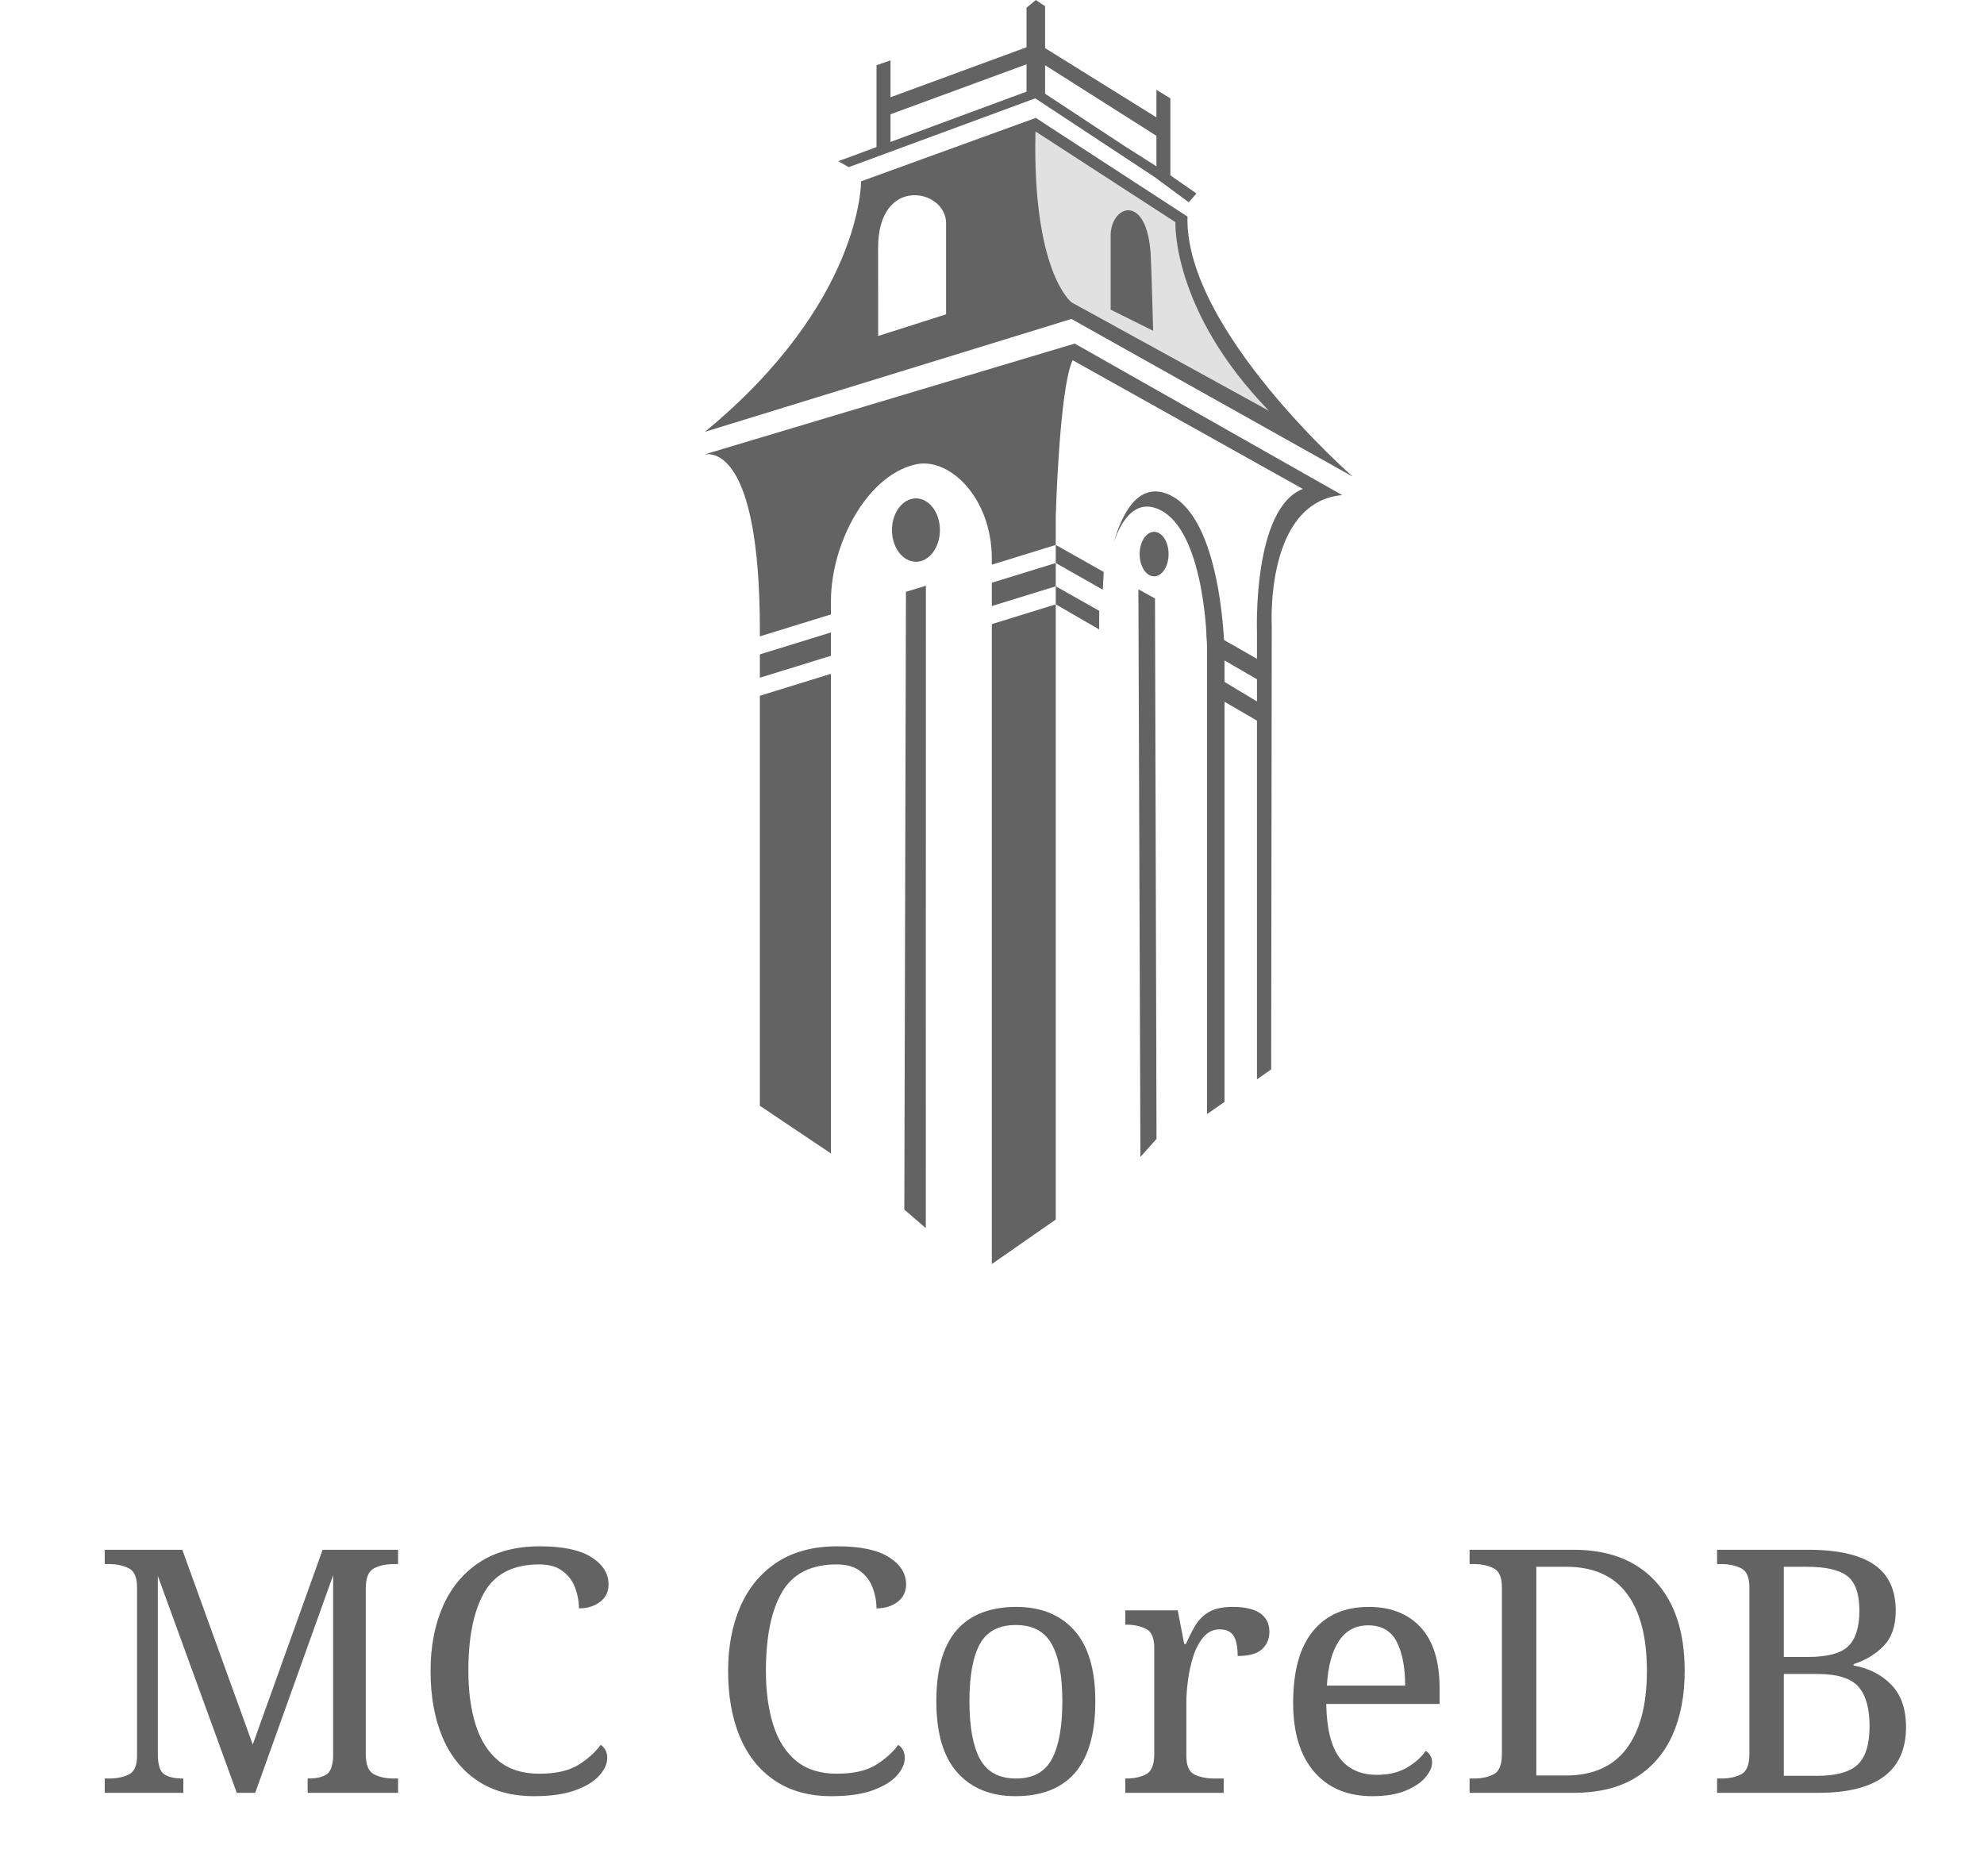
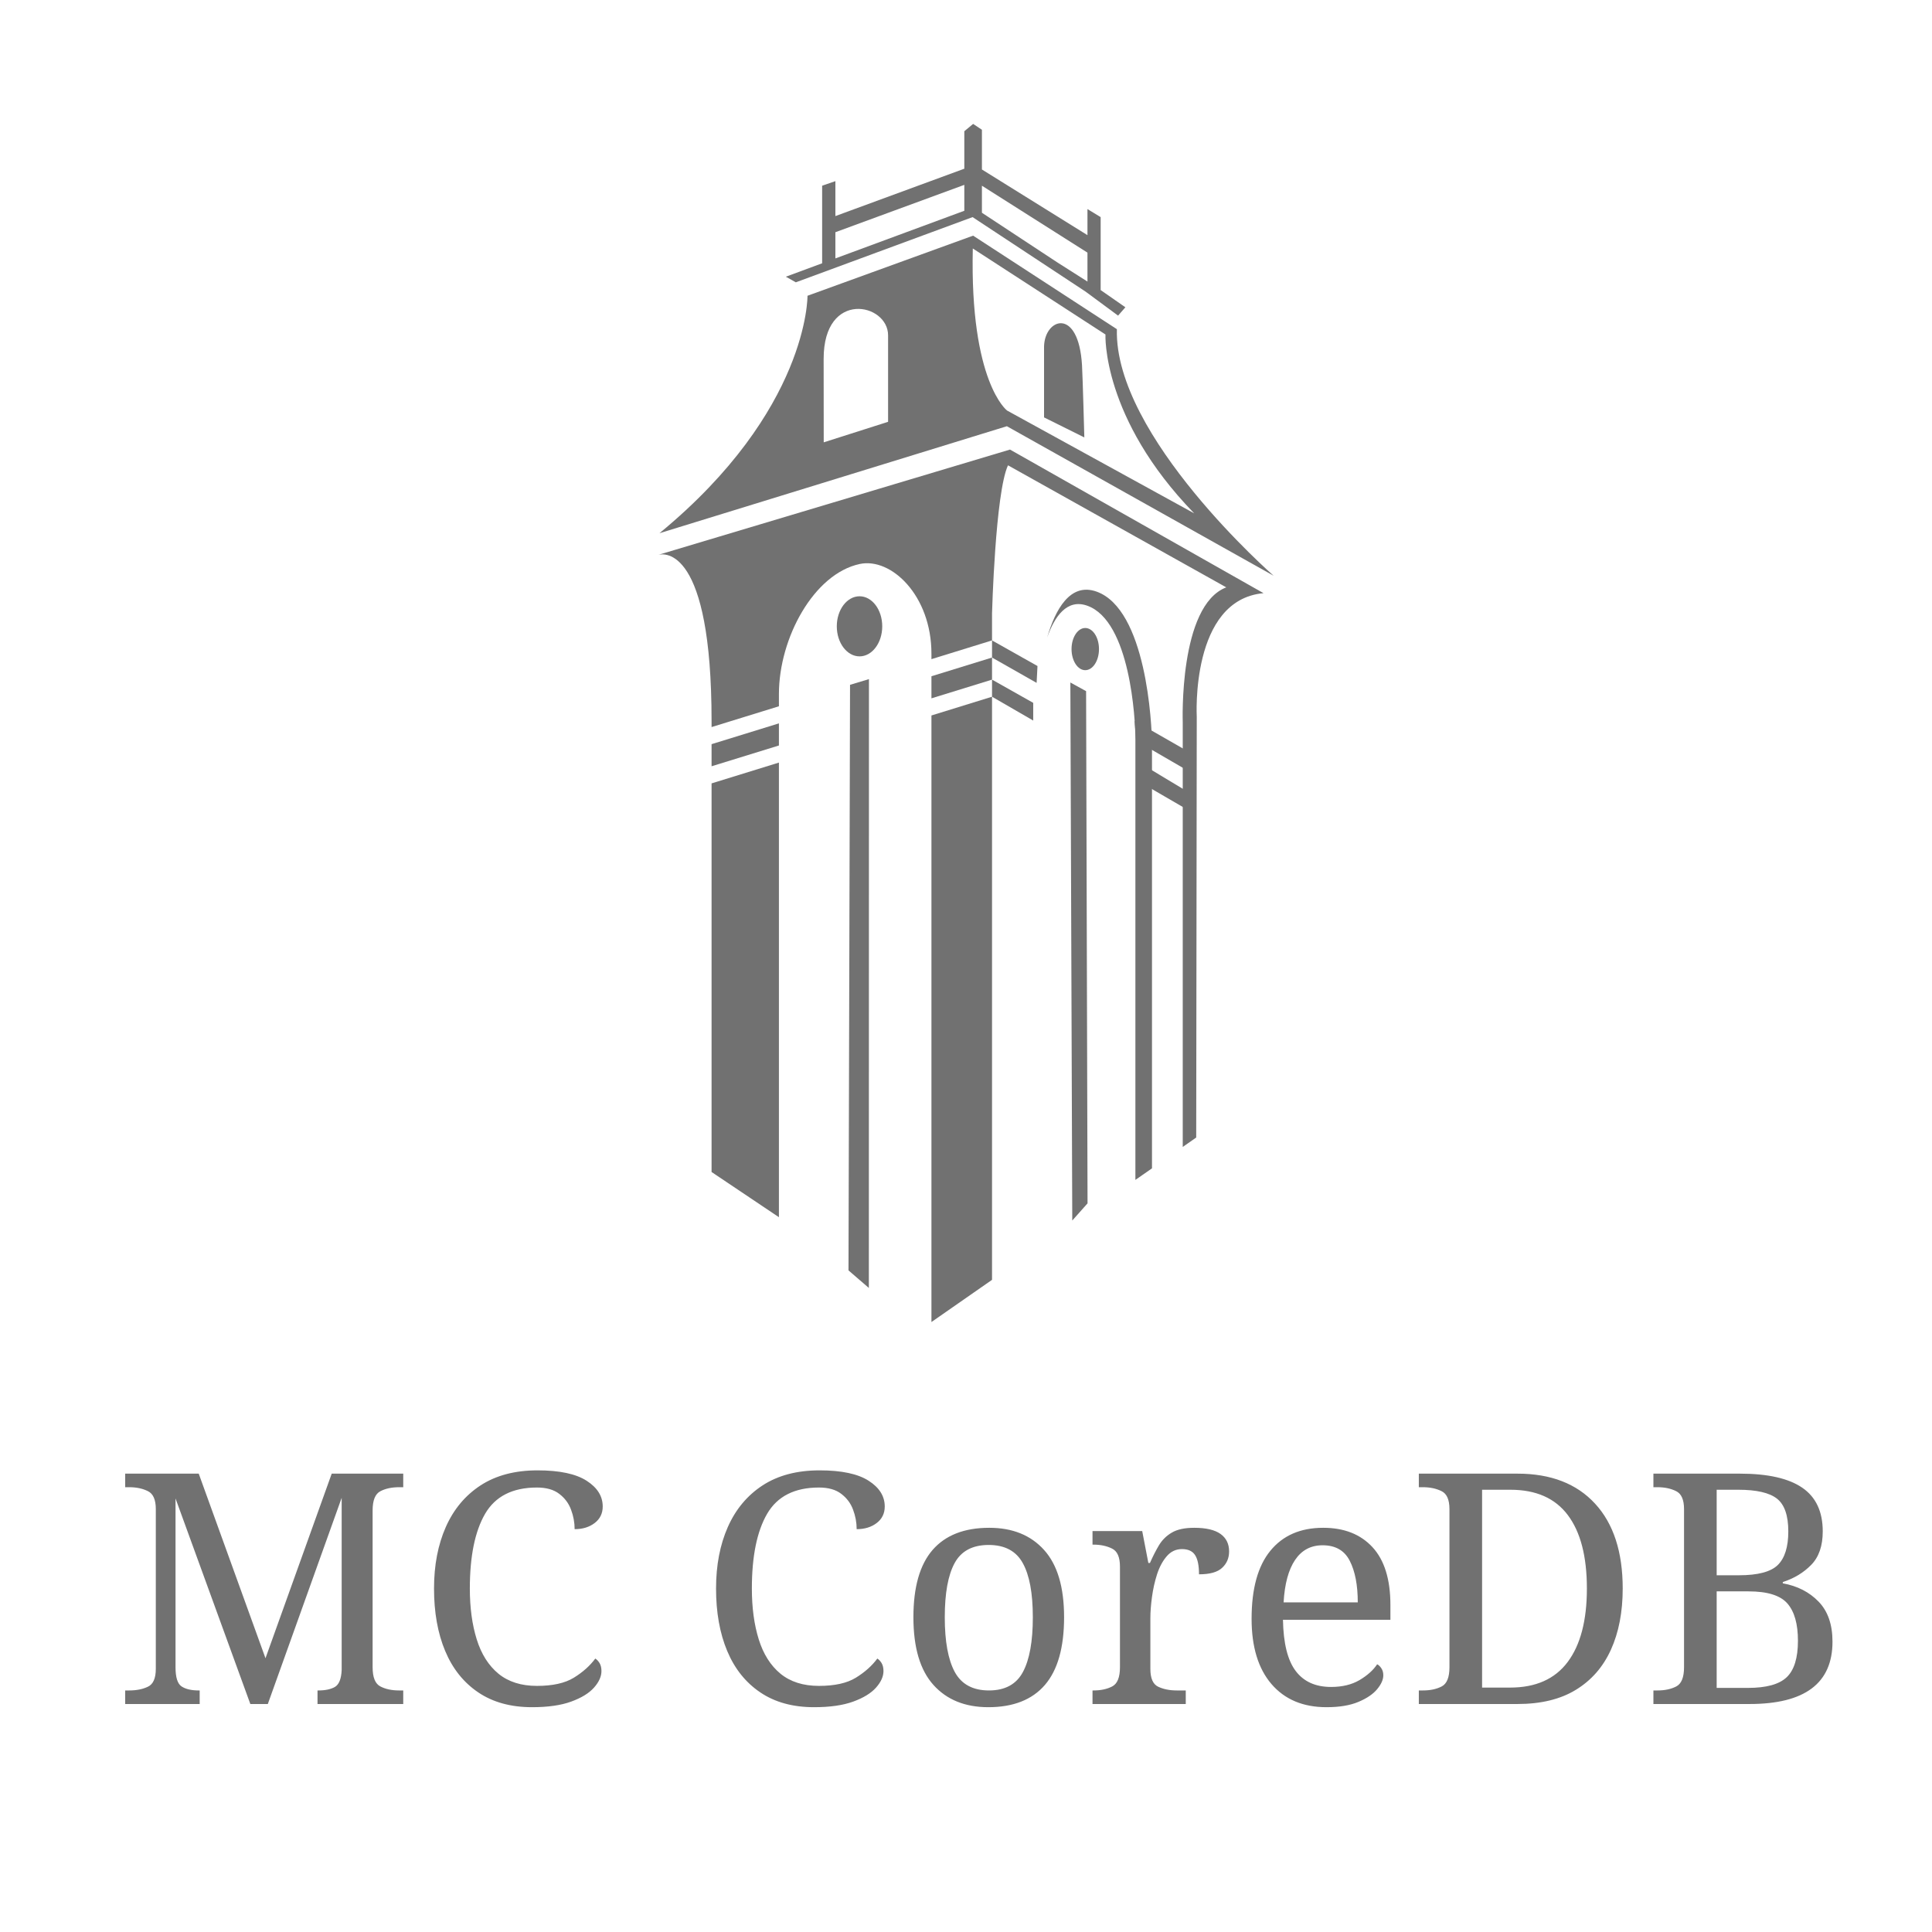
- <svg xmlns="http://www.w3.org/2000/svg" width="100%" height="100%" viewBox="0 0 219 207" version="1.1" xml:space="preserve" style="fill-rule:evenodd;clip-rule:evenodd;stroke-linejoin:round;stroke-miterlimit:1.414;">
-   <g transform="matrix(0.901422,0,0,0.901422,-294.455,-267.87)">
-     <clipPath id="_clip1">
-       <path d="M79.962,283.781L79.962,509.148L533.165,509.152L533.165,283.781L79.962,283.781Z" />
-     </clipPath>
-     <g clip-path="url(#_clip1)">
-       <g>
-         <clipPath id="_clip2">
-           <path d="M79.962,283.781L79.962,509.148L533.165,509.152L533.165,283.781L79.962,283.781Z" />
-         </clipPath>
-         <g clip-path="url(#_clip2)">
-           <g>
-             <clipPath id="_clip3">
-               <path d="M533.165,283.781L533.165,509.152L79.962,509.148L79.962,283.781L533.165,283.781Z" />
-             </clipPath>
-             <g clip-path="url(#_clip3)">
-               <g>
-                 <clipPath id="_clip4">
-                   <path d="M533.165,283.781L533.165,509.152L79.962,509.148L79.962,283.781L533.165,283.781Z" />
-                 </clipPath>
-                 <g clip-path="url(#_clip4)">
-                   <path d="M435.7,311.158L452.358,305.039L452.358,308.387L435.7,314.543L435.7,311.158ZM468.267,313.795L468.267,317.533L464.347,315.041L454.632,308.643L454.632,305.15L468.267,313.795ZM473.165,320.855L469.966,318.629L469.972,318.559L469.972,309.207L468.267,308.168L468.267,311.537L454.632,303.055L454.632,297.922L453.495,297.164L452.358,298.111L452.358,302.953L435.7,309.074L435.7,304.559L433.989,305.15L433.989,315.172L429.302,316.906L430.591,317.631C430.591,317.631 452.897,309.4 453.425,309.207C453.741,309.418 462.513,315.197 468.021,318.83L472.222,321.934L473.165,320.855Z" style="fill:rgb(99,99,99);fill-rule:nonzero;" />
-                   <path d="M442.509,335.656L434.194,338.305C434.194,338.305 434.183,336.98 434.183,327.512C434.183,318.562 442.509,320.316 442.509,324.48L442.509,335.656ZM472.069,323.686L453.495,311.602L432.097,319.369C432.097,319.369 432.29,334.143 412.972,350.047L457.854,336.223L492.319,355.541C492.319,355.541 471.688,337.514 472.069,323.686" style="fill:rgb(99,99,99);fill-rule:nonzero;" />
-                   <path d="M428.405,374.613L419.704,377.299L419.704,380.156L428.405,377.471L428.405,374.613Z" style="fill:rgb(99,99,99);fill-rule:nonzero;" />
-                   <path d="M448.11,371.379L455.938,368.963L455.938,366.109L448.11,368.525L448.11,371.379Z" style="fill:rgb(99,99,99);fill-rule:nonzero;" />
-                   <path d="M428.405,379.678L419.704,382.367L419.704,432.574L428.405,438.414L428.405,379.678Z" style="fill:rgb(99,99,99);fill-rule:nonzero;" />
-                   <path d="M441.753,362.074C441.753,364.219 440.44,365.957 438.823,365.957C437.2,365.957 435.882,364.219 435.882,362.074C435.882,359.93 437.2,358.193 438.823,358.193C440.44,358.193 441.753,359.93 441.753,362.074" style="fill:rgb(99,99,99);fill-rule:nonzero;" />
-                   <path d="M469.755,365.016C469.755,366.521 468.964,367.742 467.979,367.742C467.007,367.742 466.21,366.521 466.21,365.016C466.21,363.512 467.007,362.291 467.979,362.291C468.964,362.291 469.755,363.512 469.755,365.016" style="fill:rgb(99,99,99);fill-rule:nonzero;" />
-                   <path d="M458.001,341.273L486.202,357.041C480.032,359.396 480.577,374.504 480.577,374.504L480.577,429.336L482.317,428.121L482.388,373.754C482.388,373.754 481.544,358.652 491.013,357.791L458.259,339.238L412.831,352.838C413.599,352.641 419.704,351.764 419.704,374.316L419.704,375.092L428.405,372.404L428.405,370.836C428.405,366.609 429.939,362.027 432.392,358.689C434.146,356.301 436.371,354.551 438.841,354.023C442.896,353.15 448.11,358.078 448.11,365.613L448.11,366.316L455.938,363.896L455.938,360.398C455.938,360.398 456.36,344.809 458.001,341.273" style="fill:rgb(99,99,99);fill-rule:nonzero;" />
-                   <path d="M448.11,373.592L448.11,451.957L455.938,446.506L455.938,371.17L448.11,373.592Z" style="fill:rgb(99,99,99);fill-rule:nonzero;" />
-                   <path d="M461.259,371.961L455.938,368.961L455.938,371.17L461.259,374.248" style="fill:rgb(99,99,99);fill-rule:nonzero;" />
-                   <path d="M461.81,367.203L455.938,363.896L455.938,366.109L461.698,369.381" style="fill:rgb(99,99,99);fill-rule:nonzero;" />
-                   <path d="M474.905,382.117L482.142,386.318L482.177,384.023L474.688,379.52C474.688,378.662 474.589,378.328 474.589,378.258C474.589,378.037 474.589,377.391 474.542,376.844L482.142,381.254L482.112,378.723L474.366,374.291" style="fill:rgb(99,99,99);fill-rule:nonzero;" />
-                   <path d="M476.604,377.654L476.604,377.437C476.604,374.598 475.849,359.848 469.421,357.582C466.028,356.387 464.112,359.914 463.058,363.521C464.019,360.799 465.624,358.486 468.231,359.408C473.804,361.377 474.46,374.141 474.46,376.602L474.46,433.594L476.604,432.102L476.604,377.654Z" style="fill:rgb(99,99,99);fill-rule:nonzero;" />
-                   <path d="M440.024,447.555L437.394,445.287L437.593,369.633L440.036,368.895L440.024,447.555Z" style="fill:rgb(99,99,99);fill-rule:nonzero;" />
-                   <path d="M468.278,436.625L466.304,438.844L466.058,369.332L468.091,370.451L468.278,436.625Z" style="fill:rgb(99,99,99);fill-rule:nonzero;" />
-                   <path d="M457.878,334.195C457.878,334.195 453.056,330.557 453.454,313.26L470.593,324.371C470.593,324.371 470.083,335.152 482.054,347.477L457.878,334.195Z" style="fill:rgb(225,225,225);fill-rule:nonzero;" />
-                   <path d="M467.862,337.67C467.862,337.67 467.657,329.949 467.563,328.334C467.112,320.791 462.753,322.256 462.659,325.91L462.659,335.084L467.862,337.67Z" style="fill:rgb(99,99,99);fill-rule:nonzero;" />
-                 </g>
-               </g>
-             </g>
-           </g>
-         </g>
-       </g>
-     </g>
+ <svg xmlns="http://www.w3.org/2000/svg" width="100%" height="100%" viewBox="0 0 225 225" version="1.1" xml:space="preserve" style="fill-rule:evenodd;clip-rule:evenodd;stroke-linejoin:round;stroke-miterlimit:1.414;">
+   <g transform="matrix(0.901422,0,0,0.901422,-295.461,-253.441)">
+     <path d="M435.7,311.158L452.358,305.039L452.358,308.387L435.7,314.543L435.7,311.158ZM468.267,313.795L468.267,317.533L464.347,315.041L454.632,308.643L454.632,305.15L468.267,313.795ZM473.165,320.855L469.966,318.629L469.972,318.559L469.972,309.207L468.267,308.168L468.267,311.537L454.632,303.055L454.632,297.922L453.495,297.164L452.358,298.111L452.358,302.953L435.7,309.074L435.7,304.559L433.989,305.15L433.989,315.172L429.302,316.906L430.591,317.631C430.591,317.631 452.897,309.4 453.425,309.207C453.741,309.418 462.513,315.197 468.021,318.83L472.222,321.934L473.165,320.855Z" style="fill:rgb(113,113,113);fill-rule:nonzero;" />
  </g>
-   <g transform="matrix(0.789798,0,0,0.789798,-1.0577,39.5835)">
-     <text x="14.164px" y="200.458px" style="font-family:'Georgia';font-size:47.581px;fill:rgb(99,99,99);">MC CoreDB</text>
+   <g transform="matrix(0.901422,0,0,0.901422,-295.461,-253.441)">
+     <path d="M428.405,374.613L419.704,377.299L419.704,380.156L428.405,377.471L428.405,374.613Z" style="fill:rgb(113,113,113);fill-rule:nonzero;" />
+   </g>
+   <g transform="matrix(0.901422,0,0,0.901422,-295.461,-253.441)">
+     <path d="M448.11,371.379L455.938,368.963L455.938,366.109L448.11,368.525L448.11,371.379Z" style="fill:rgb(113,113,113);fill-rule:nonzero;" />
+   </g>
+   <g transform="matrix(0.901422,0,0,0.901422,-295.461,-253.441)">
+     <path d="M428.405,379.678L419.704,382.367L419.704,432.574L428.405,438.414L428.405,379.678Z" style="fill:rgb(113,113,113);fill-rule:nonzero;" />
+   </g>
+   <g transform="matrix(0.901422,0,0,0.901422,-295.461,-253.441)">
+     <path d="M441.753,362.074C441.753,364.219 440.44,365.957 438.823,365.957C437.2,365.957 435.882,364.219 435.882,362.074C435.882,359.93 437.2,358.193 438.823,358.193C440.44,358.193 441.753,359.93 441.753,362.074" style="fill:rgb(113,113,113);fill-rule:nonzero;" />
+   </g>
+   <g transform="matrix(0.901422,0,0,0.901422,-295.461,-253.441)">
+     <path d="M469.755,365.016C469.755,366.521 468.964,367.742 467.979,367.742C467.007,367.742 466.21,366.521 466.21,365.016C466.21,363.512 467.007,362.291 467.979,362.291C468.964,362.291 469.755,363.512 469.755,365.016" style="fill:rgb(113,113,113);fill-rule:nonzero;" />
+   </g>
+   <g transform="matrix(0.901422,0,0,0.901422,-295.461,-253.441)">
+     <path d="M458.001,341.273L486.202,357.041C480.032,359.396 480.577,374.504 480.577,374.504L480.577,429.336L482.317,428.121L482.388,373.754C482.388,373.754 481.544,358.652 491.013,357.791L458.259,339.238L412.831,352.838C413.599,352.641 419.704,351.764 419.704,374.316L419.704,375.092L428.405,372.404L428.405,370.836C428.405,363.586 432.917,355.289 438.841,354.023C442.896,353.15 448.11,358.078 448.11,365.613L448.11,366.316L455.938,363.896L455.938,360.398C455.938,360.398 456.36,344.809 458.001,341.273" style="fill:rgb(113,113,113);fill-rule:nonzero;" />
+   </g>
+   <g transform="matrix(0.901422,0,0,0.901422,-295.461,-253.441)">
+     <path d="M448.11,373.592L448.11,451.957L455.938,446.506L455.938,371.17L448.11,373.592Z" style="fill:rgb(113,113,113);fill-rule:nonzero;" />
+   </g>
+   <g transform="matrix(0.901422,0,0,0.901422,-295.461,-253.441)">
+     <path d="M461.259,371.961L455.938,368.961L455.938,371.17L461.259,374.248" style="fill:rgb(113,113,113);fill-rule:nonzero;" />
+   </g>
+   <g transform="matrix(0.901422,0,0,0.901422,-295.461,-253.441)">
+     <path d="M461.81,367.203L455.938,363.896L455.938,366.109L461.698,369.381" style="fill:rgb(113,113,113);fill-rule:nonzero;" />
+   </g>
+   <g transform="matrix(0.901422,0,0,0.901422,-295.461,-253.441)">
+     <path d="M474.905,382.117L482.142,386.318L482.177,384.023L474.688,379.52C474.688,378.662 474.589,378.328 474.589,378.258C474.589,378.037 474.589,377.391 474.542,376.844L482.142,381.254L482.112,378.723L474.366,374.291" style="fill:rgb(113,113,113);fill-rule:nonzero;" />
+   </g>
+   <g transform="matrix(0.901422,0,0,0.901422,-295.461,-253.441)">
+     <path d="M476.604,377.654L476.604,377.437C476.604,374.598 475.849,359.848 469.421,357.582C466.028,356.387 464.112,359.914 463.058,363.521C464.019,360.799 465.624,358.486 468.231,359.408C473.804,361.377 474.46,374.141 474.46,376.602L474.46,433.594L476.604,432.102L476.604,377.654Z" style="fill:rgb(113,113,113);fill-rule:nonzero;" />
+   </g>
+   <g transform="matrix(0.901422,0,0,0.901422,-295.461,-253.441)">
+     <path d="M440.024,447.555L437.394,445.287L437.593,369.633L440.036,368.895L440.024,447.555Z" style="fill:rgb(113,113,113);fill-rule:nonzero;" />
+   </g>
+   <g transform="matrix(0.901422,0,0,0.901422,-295.461,-253.441)">
+     <path d="M468.278,436.625L466.304,438.844L466.058,369.332L468.091,370.451L468.278,436.625Z" style="fill:rgb(113,113,113);fill-rule:nonzero;" />
+   </g>
+   <path d="M130.072,38.336L113.329,27.444L94.041,34.445C94.041,34.445 94.215,47.762 76.801,62.099L117.259,49.637L148.326,67.051C148.326,67.051 129.729,50.801 130.072,38.336ZM117.28,47.809C117.28,47.809 112.934,44.53 113.292,28.938L128.742,38.954C128.742,38.954 128.282,48.672 139.073,59.782L117.28,47.809ZM103.426,49.126L95.931,51.514C95.931,51.514 95.921,50.32 95.921,41.785C95.921,33.717 103.426,35.299 103.426,39.052L103.426,49.126Z" style="fill:rgb(113,113,113);" />
+   <g transform="matrix(0.901422,0,0,0.901422,-295.461,-253.441)">
+     <path d="M467.862,337.67C467.862,337.67 467.657,329.949 467.563,328.334C467.112,320.791 462.753,322.256 462.659,325.91L462.659,335.084L467.862,337.67Z" style="fill:rgb(113,113,113);fill-rule:nonzero;" />
+   </g>
+   <g transform="matrix(0.789798,0,0,0.789798,1.96129,40.128)">
+     <text x="14.164px" y="200.458px" style="font-family:'Georgia';font-size:47.581px;fill:rgb(113,113,113);">MC CoreDB</text>
  </g>
</svg>
